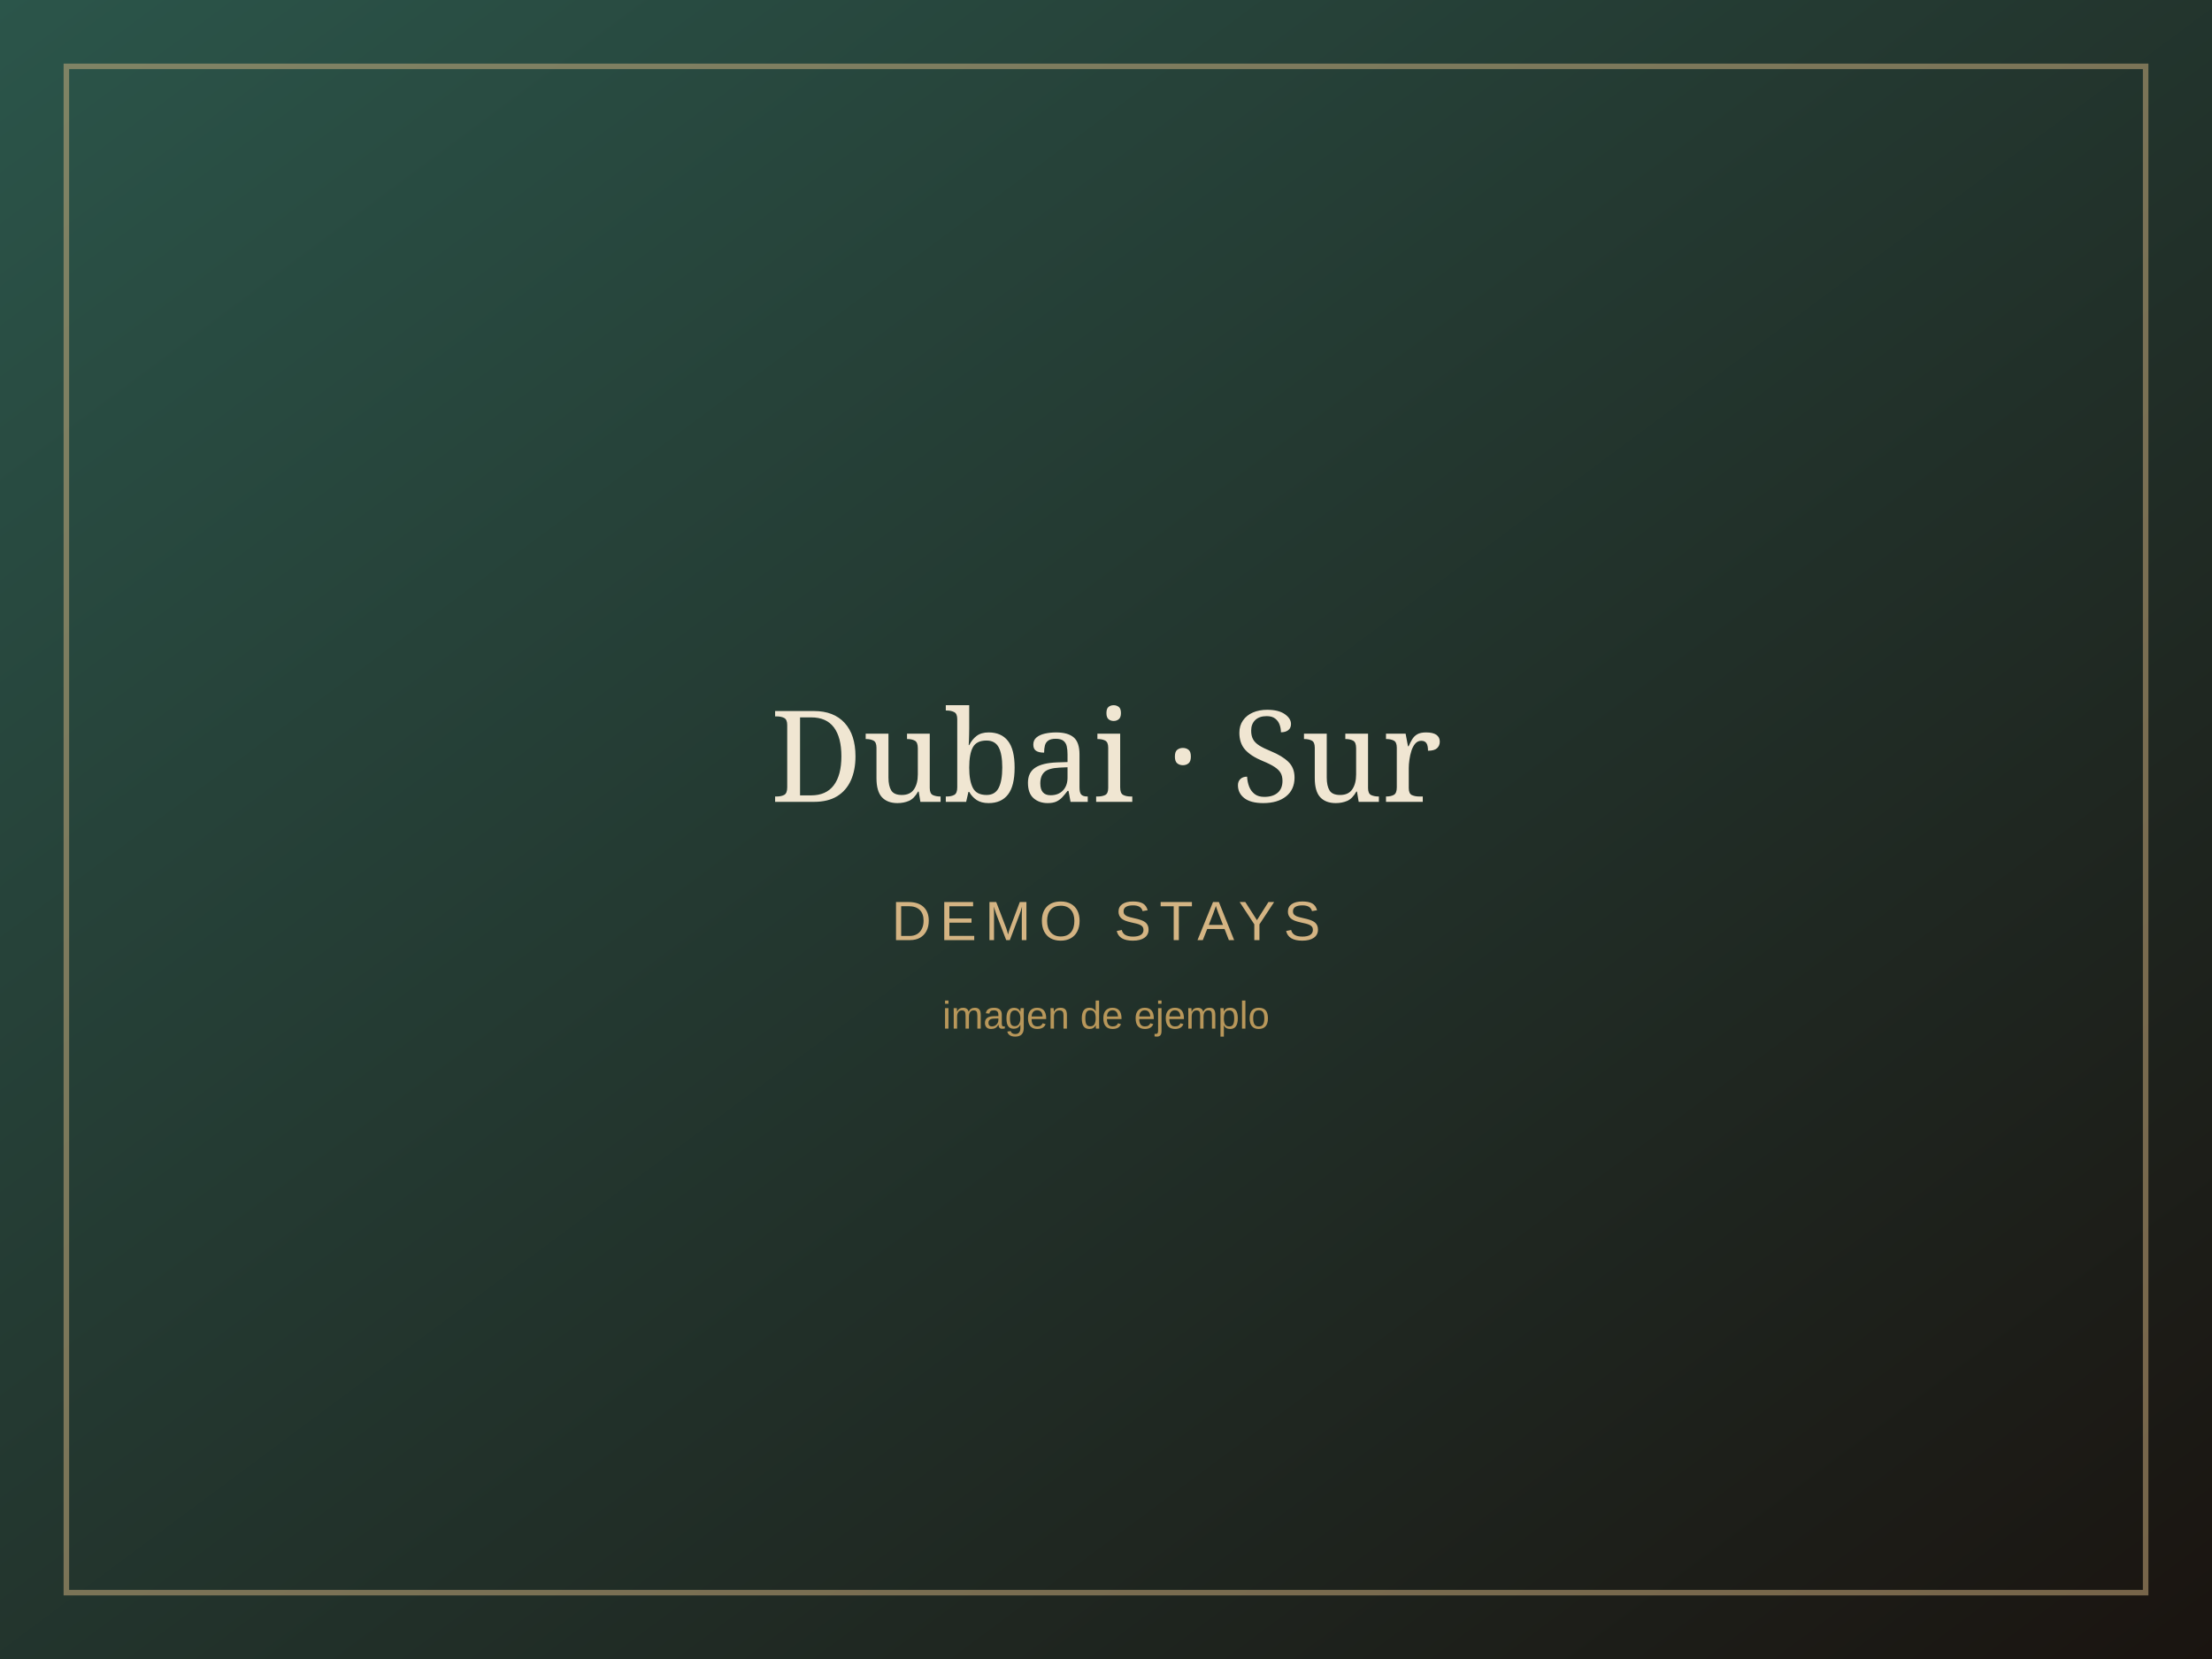
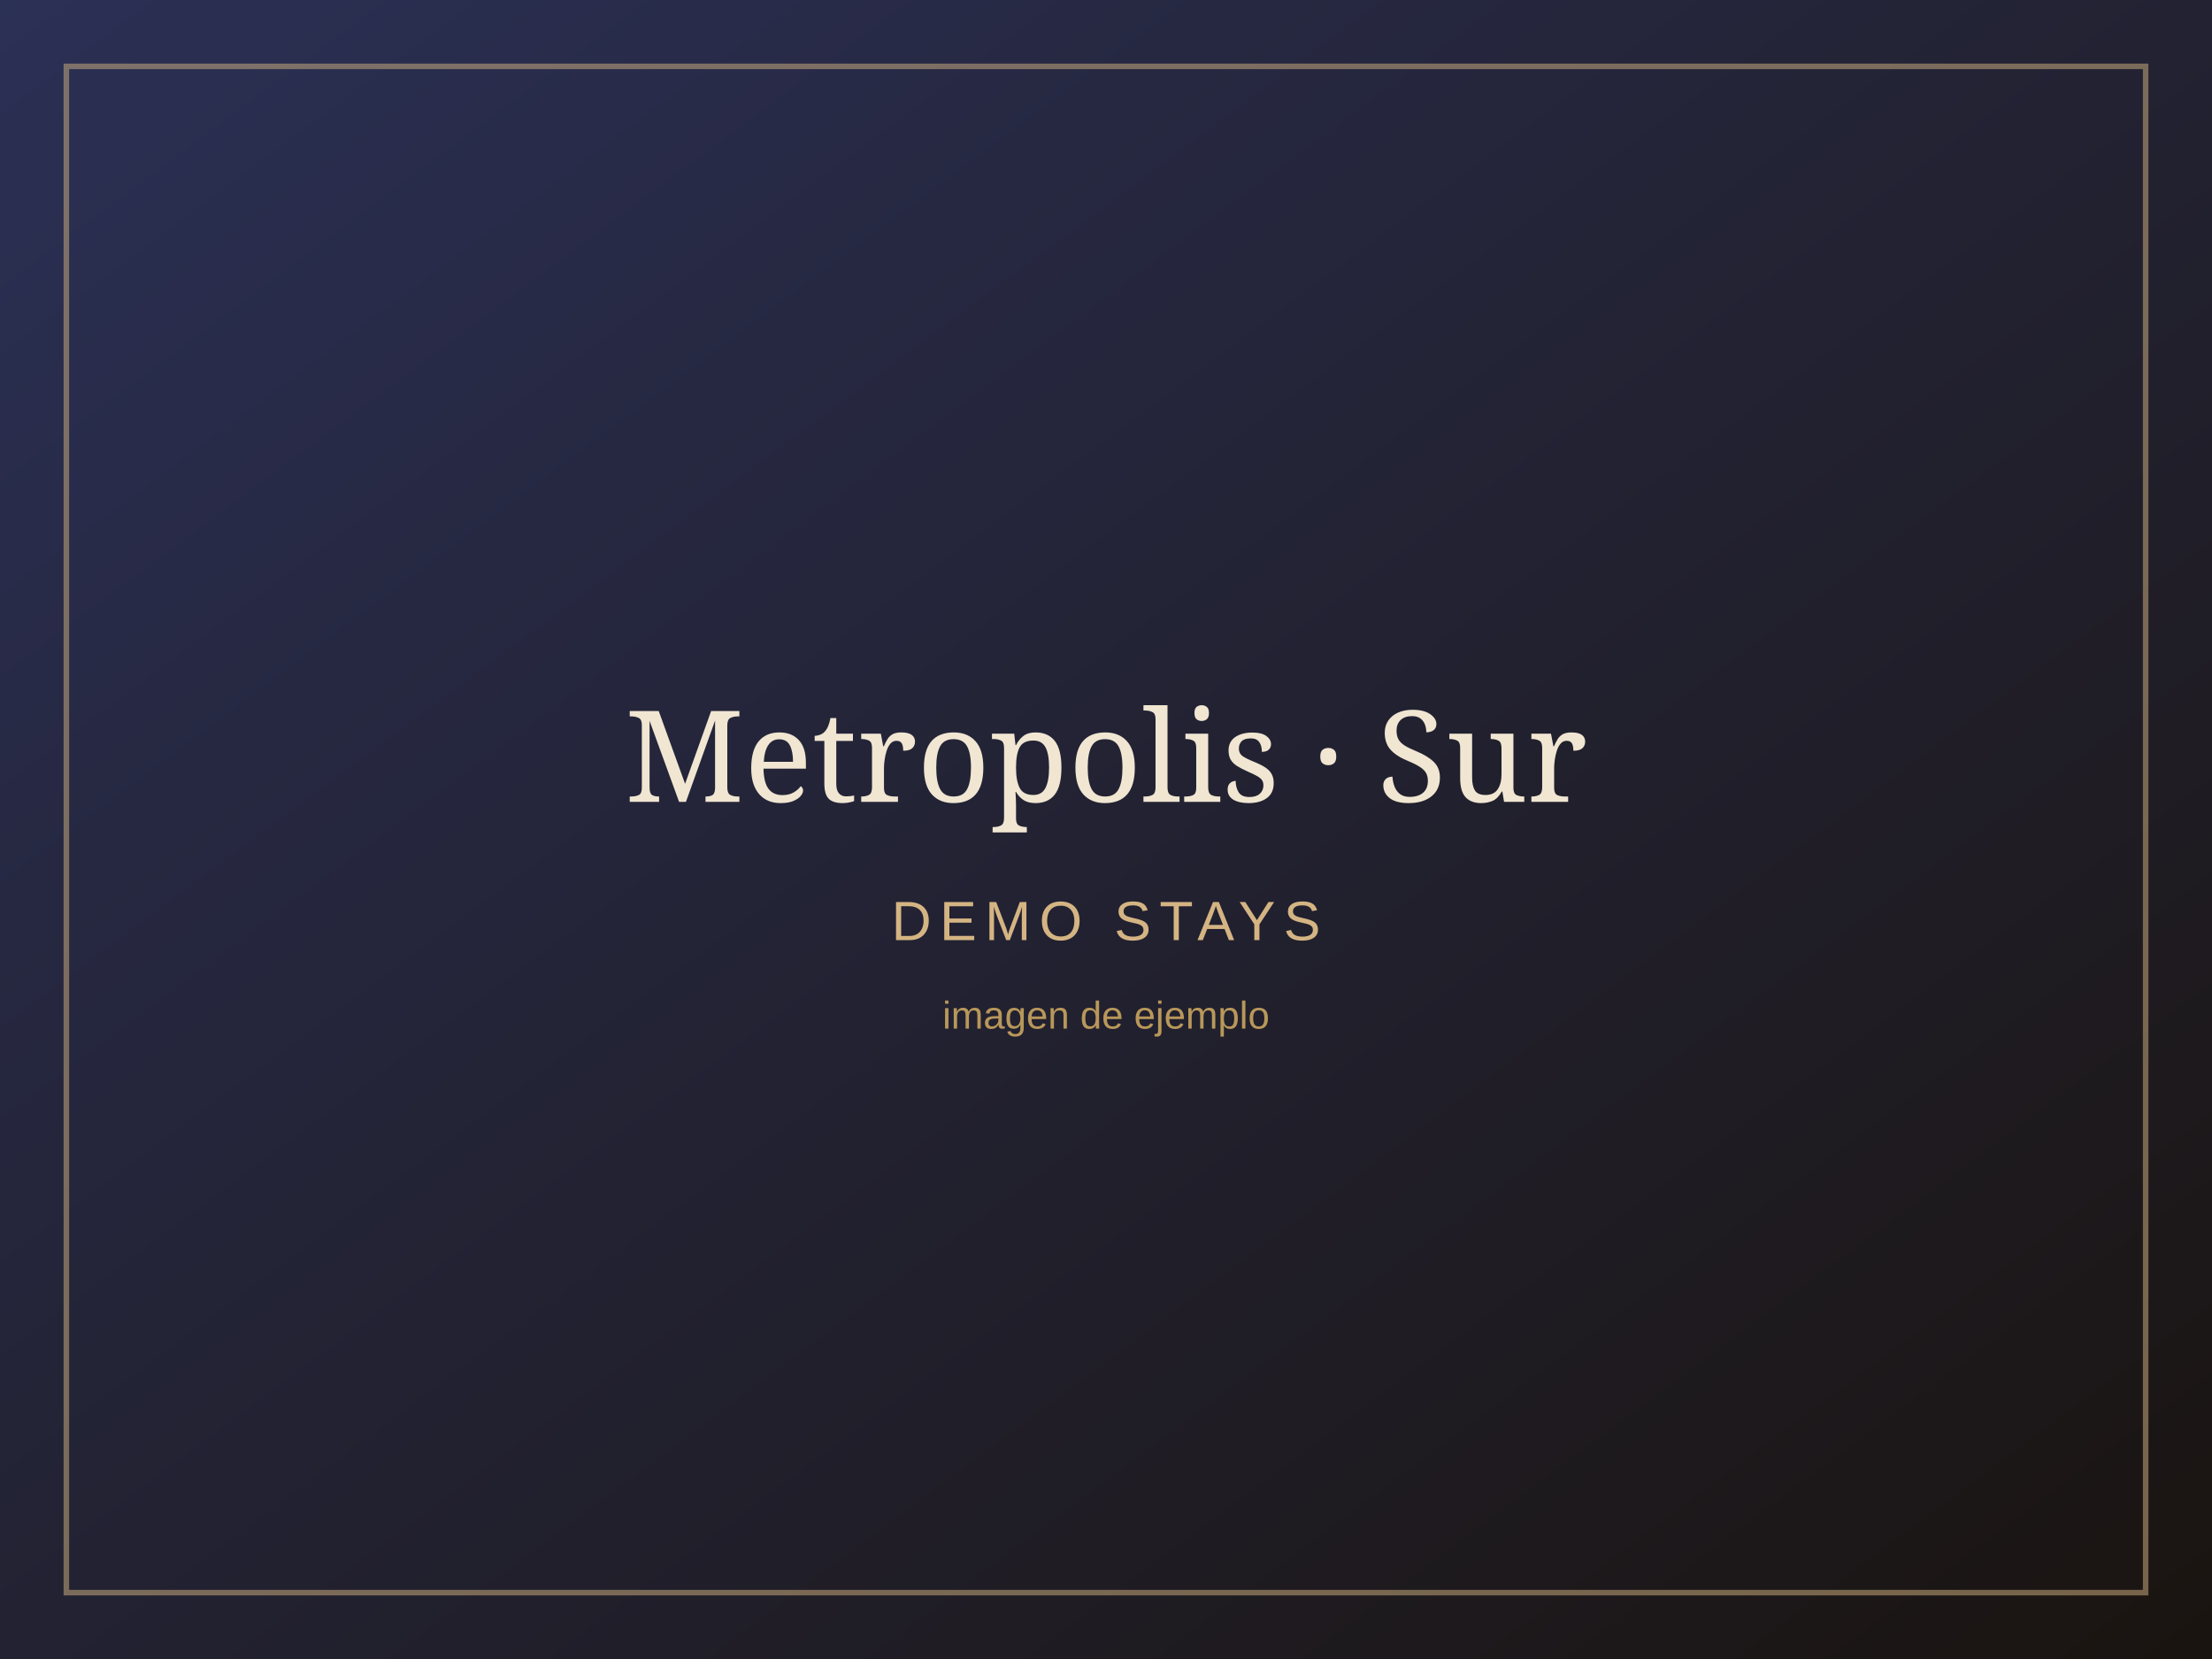
- <svg xmlns="http://www.w3.org/2000/svg" width="800" height="600" viewBox="0 0 800 600" role="img" aria-label="Dubai · Sur">
+ <svg xmlns="http://www.w3.org/2000/svg" width="800" height="600" viewBox="0 0 800 600" role="img" aria-label="Metropolis · Sur">
  <defs>
    <linearGradient id="g" x1="0" y1="0" x2="1" y2="1">
-       <stop offset="0" stop-color="#2b554a" />
+       <stop offset="0" stop-color="#2b3055" />
      <stop offset="1" stop-color="#1a1410" />
    </linearGradient>
  </defs>
  <rect width="800" height="600" fill="url(#g)" />
  <rect x="24" y="24" width="752" height="552" fill="none" stroke="#d4b483" stroke-opacity="0.5" stroke-width="2" />
-   <text x="400" y="290" font-family="Georgia, serif" font-size="46" fill="#f0e6d2" text-anchor="middle">Dubai · Sur</text>
+   <text x="400" y="290" font-family="Georgia, serif" font-size="46" fill="#f0e6d2" text-anchor="middle">Metropolis · Sur</text>
  <text x="400" y="340" font-family="Arial, sans-serif" font-size="20" fill="#d4b483" letter-spacing="3" text-anchor="middle">DEMO STAYS</text>
  <text x="400" y="372" font-family="Arial, sans-serif" font-size="14" fill="#b8975a" text-anchor="middle">imagen de ejemplo</text>
</svg>
